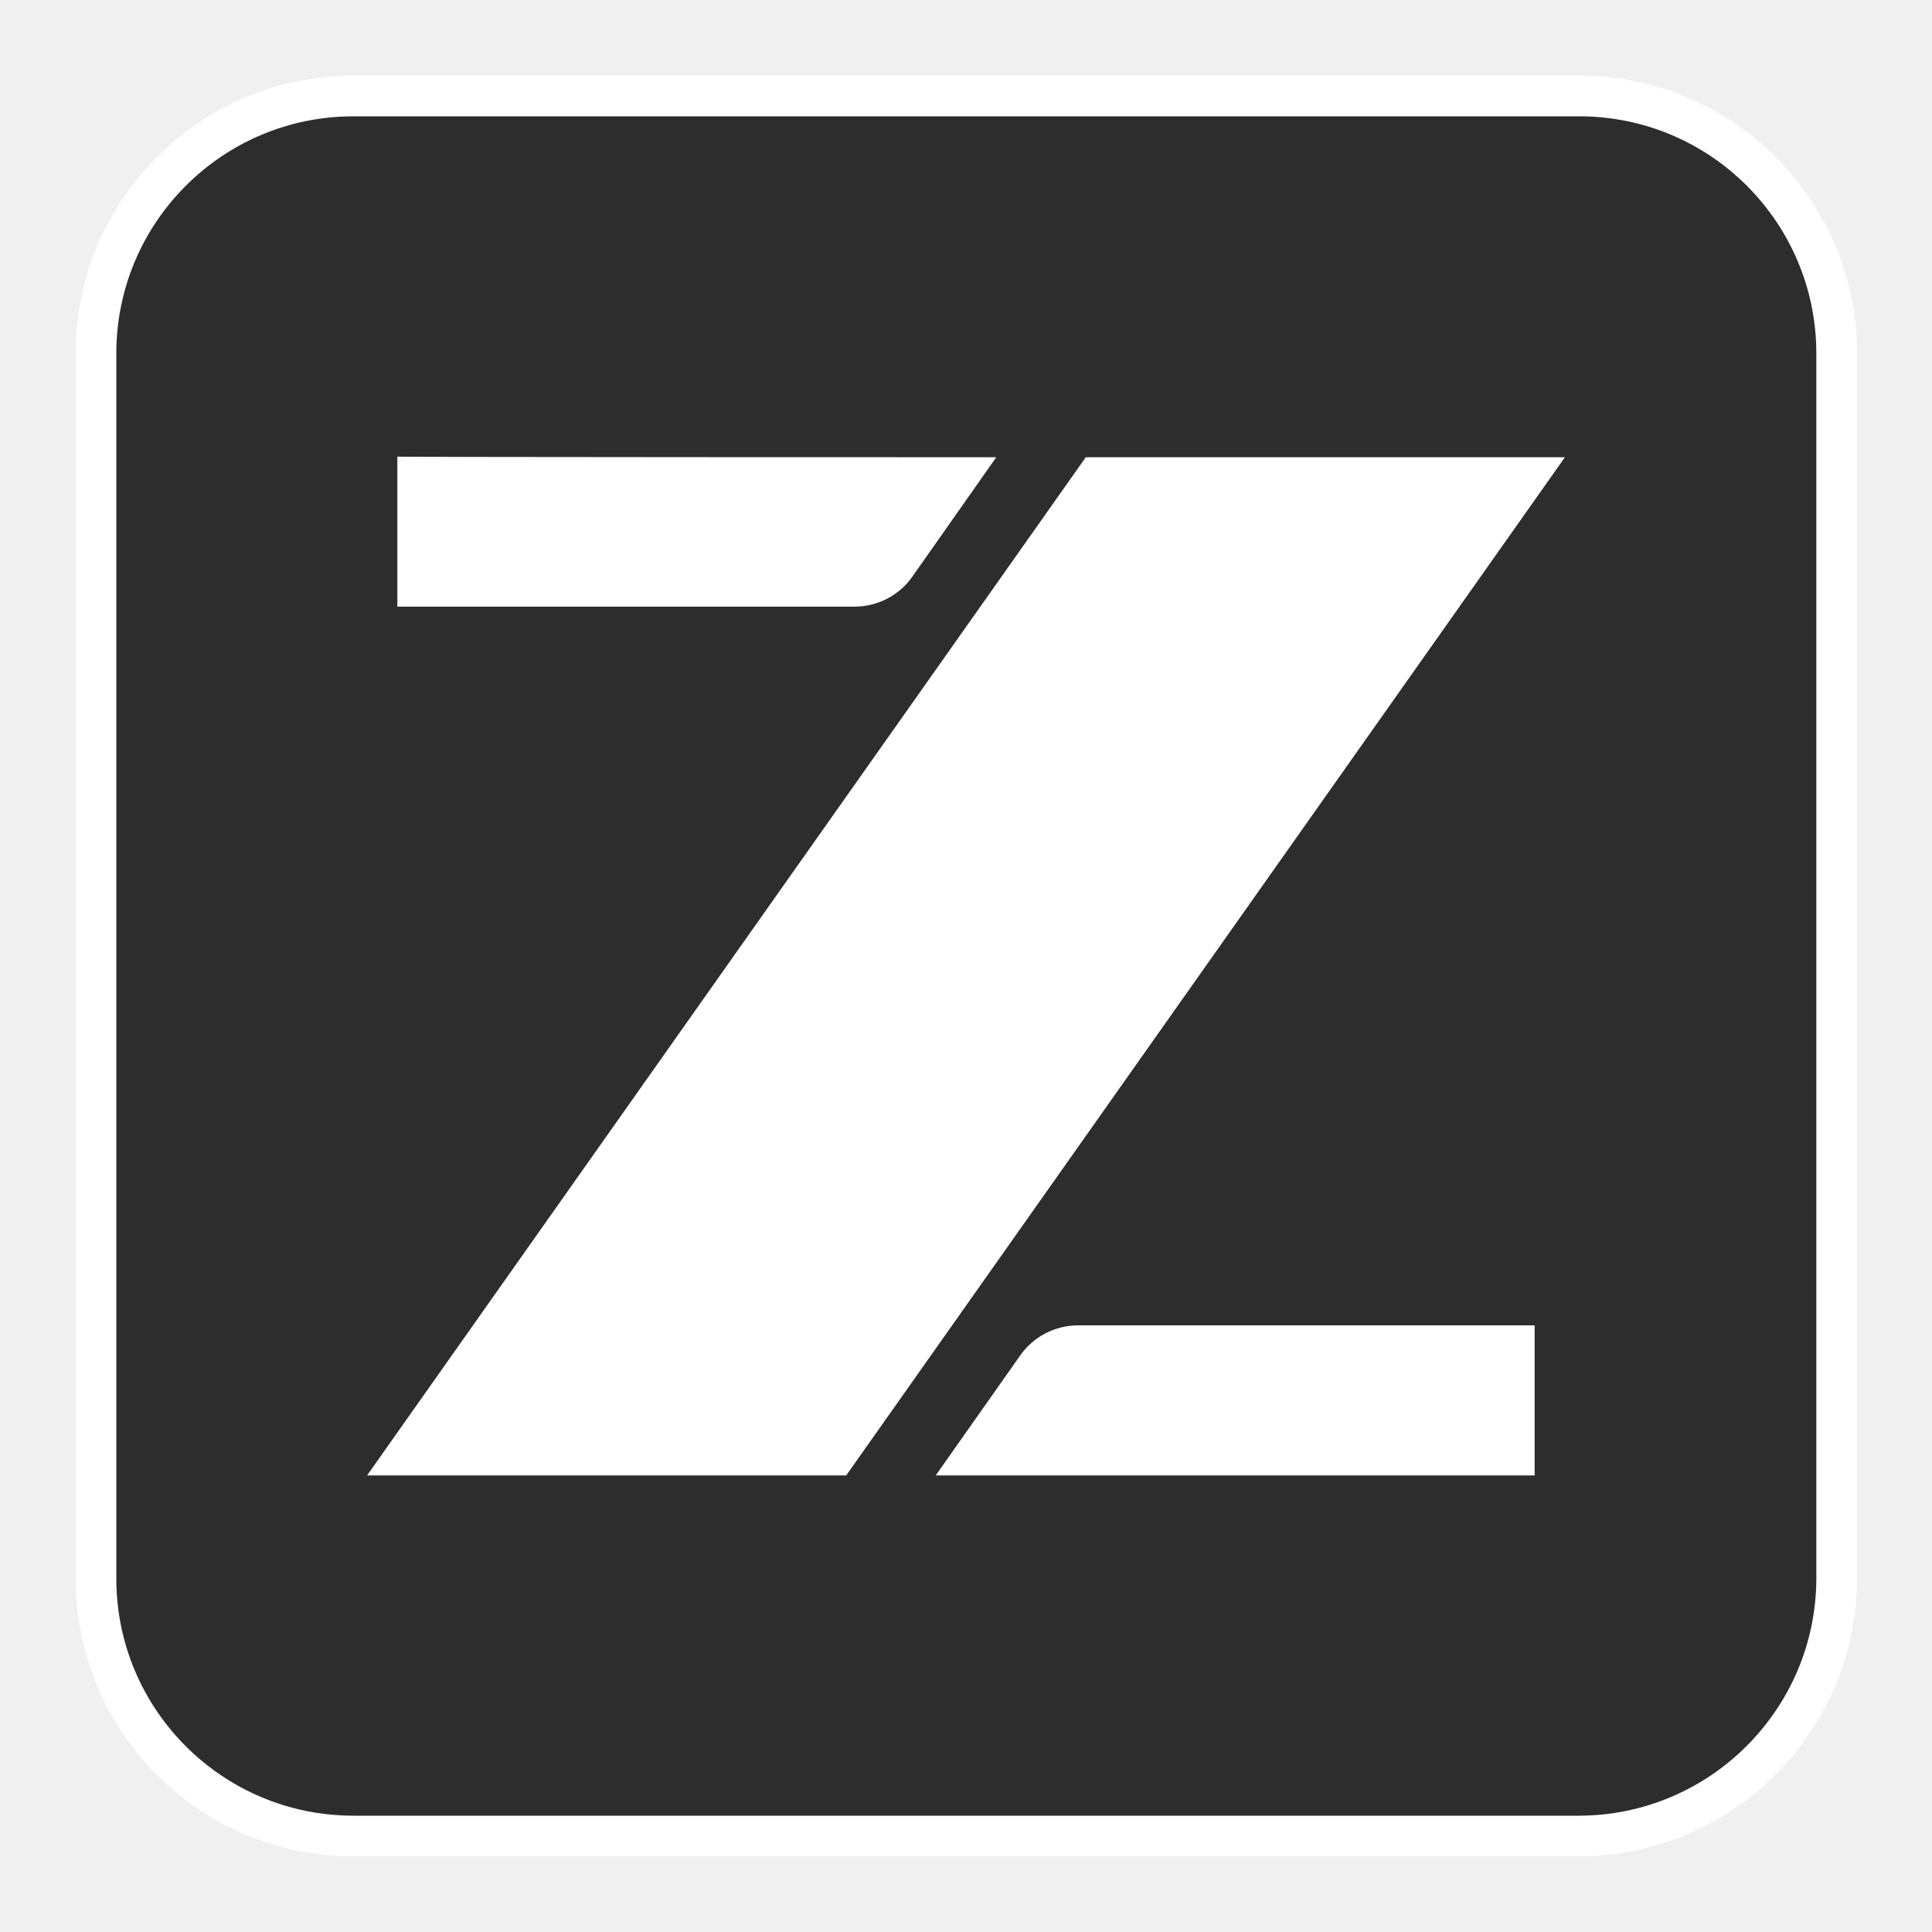
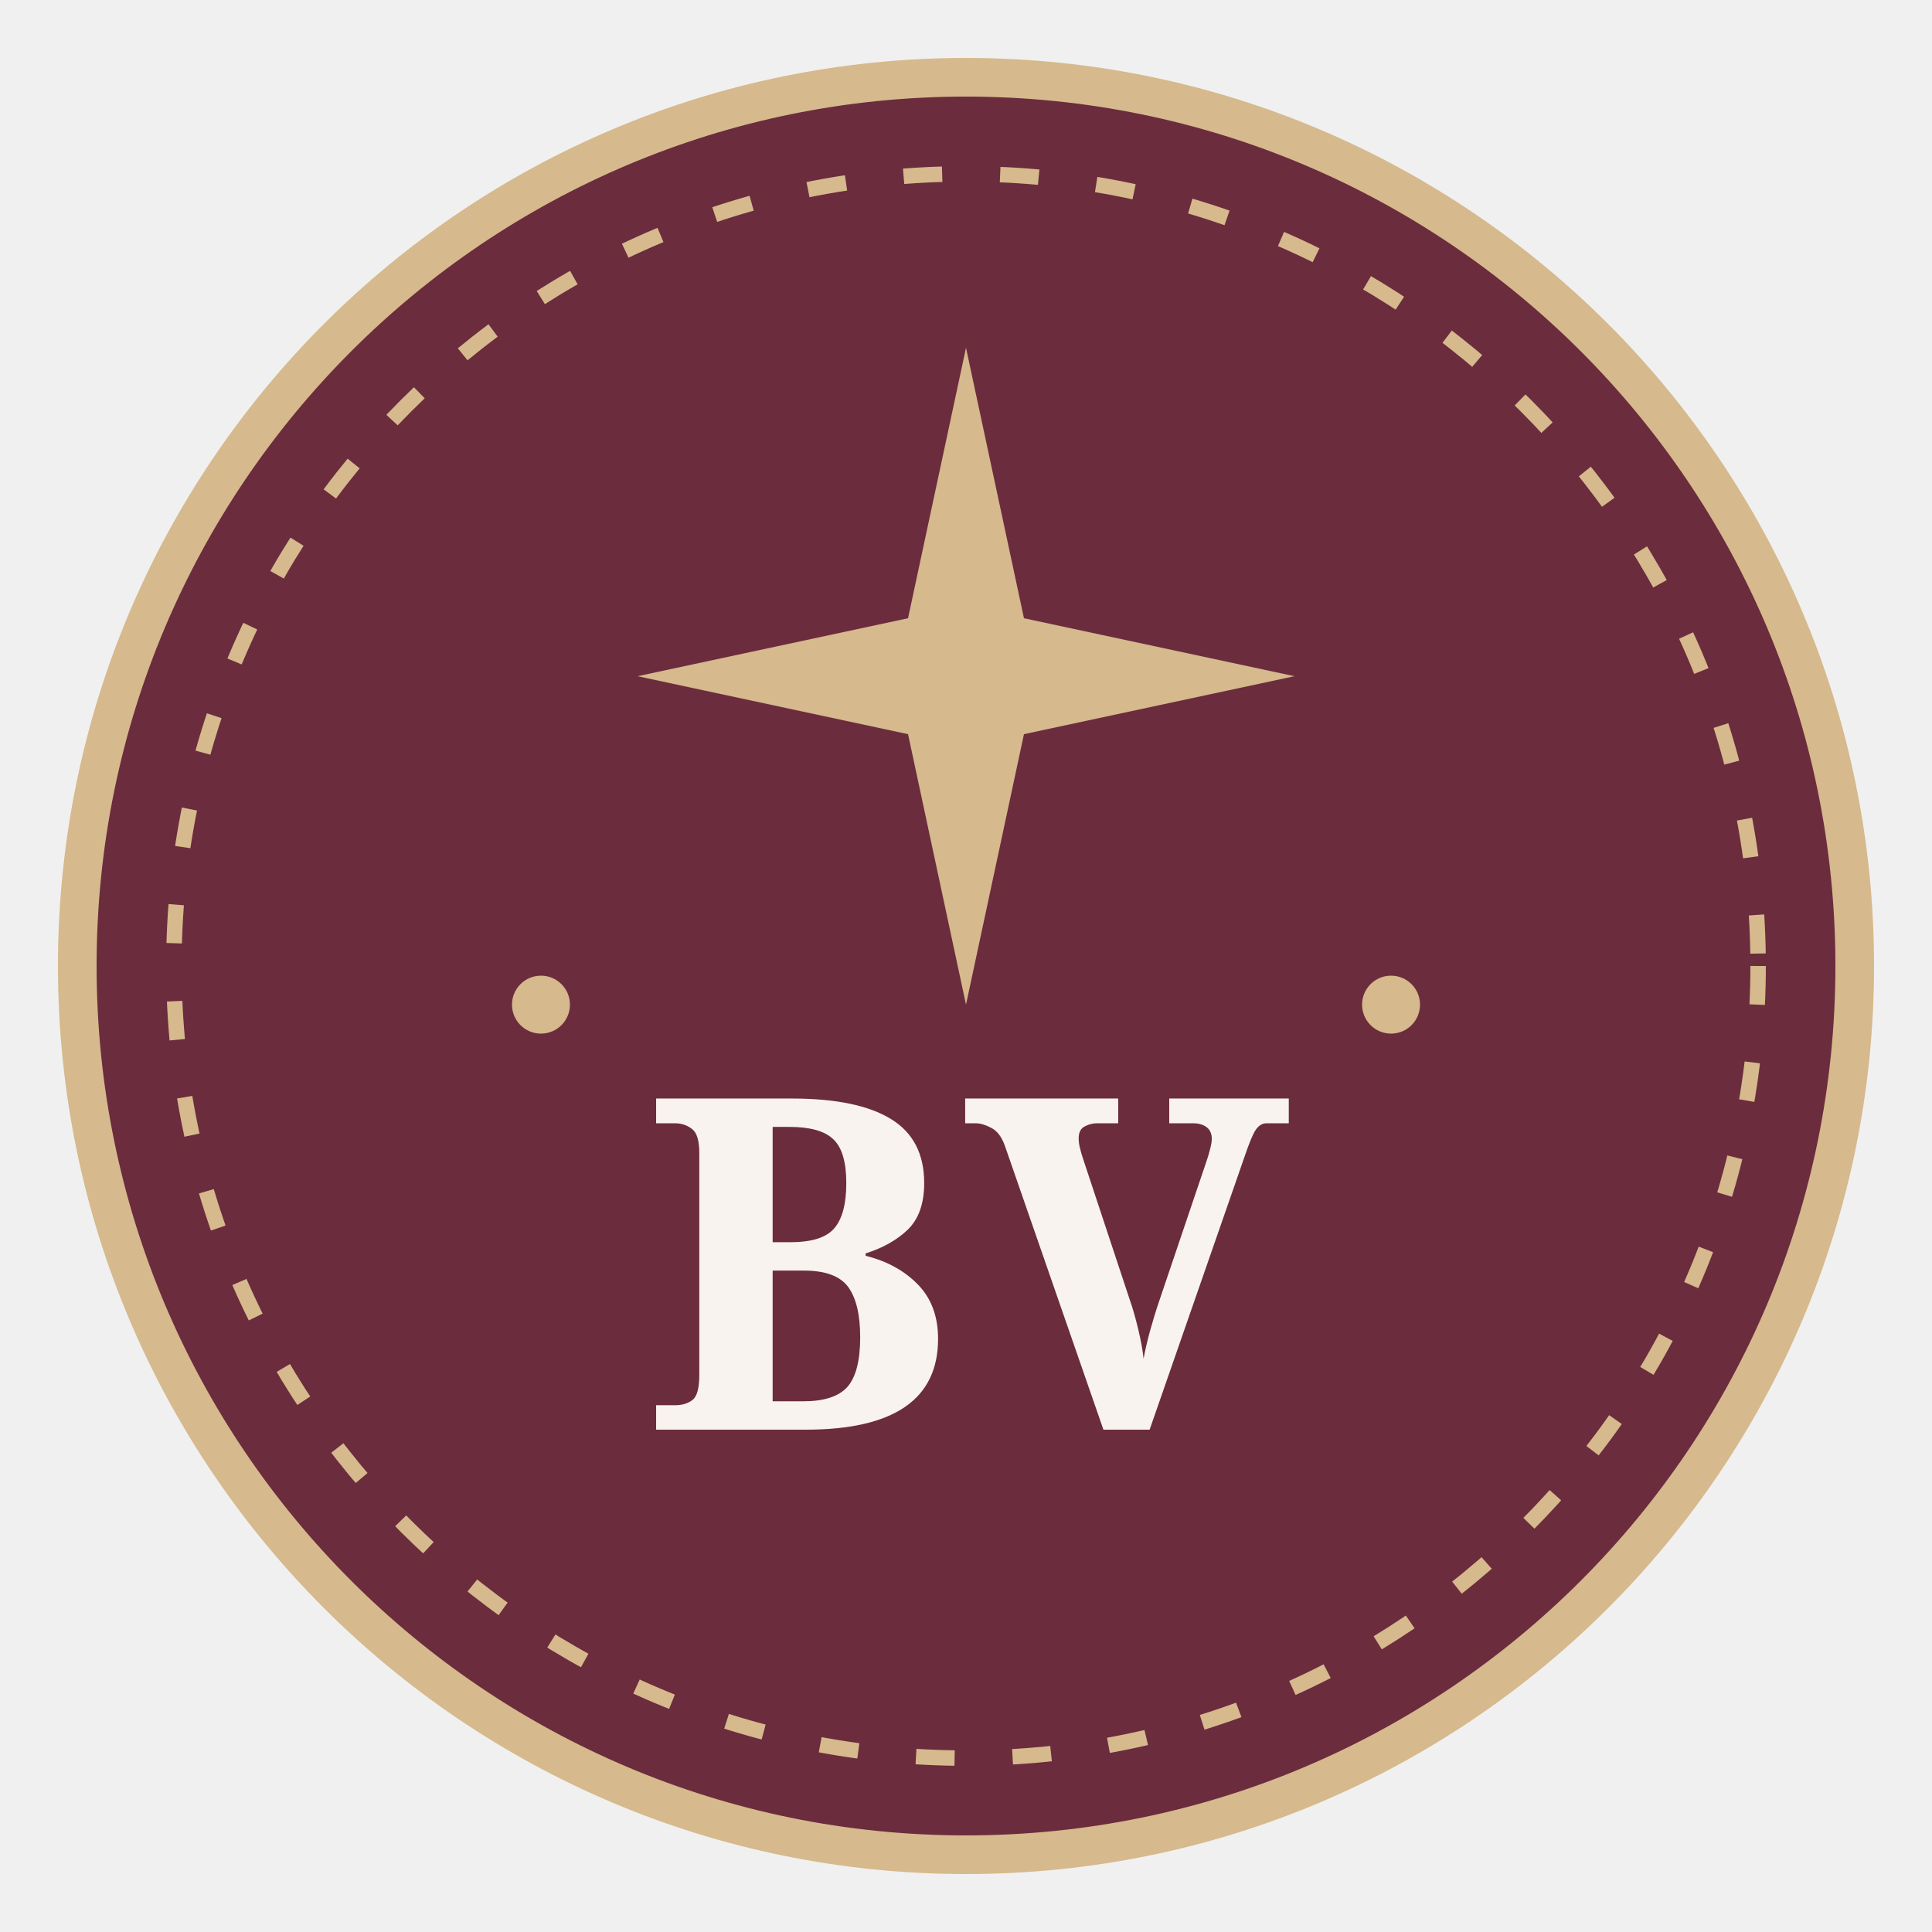
- <svg xmlns="http://www.w3.org/2000/svg" version="1.1" x="0px" y="0px" viewBox="0 0 30 30" style="enable-background:new 0 0 30 30;" xml:space="preserve">
-   <defs>
-     <style type="text/css">
-     .st194{fill:#2D2D2D;stroke:#FFFFFF;stroke-width:0.632;stroke-miterlimit:10;}
-     .st23{fill:#FFFFFF;}
- 
-     .z-breathe {
-       animation: breathe 2.5s ease-in-out infinite;
-     }
- 
-     @keyframes breathe {
-       0%, 100% { opacity: 0.7; }
-       50% { opacity: 1; }
-     }
-   </style>
-   </defs>
-   <g>
-     <path class="st194" d="M24.51,28.51H5.49c-2.21,0-4-1.79-4-4V5.49c0-2.21,1.79-4,4-4h19.03c2.21,0,4,1.79,4,4v19.03     C28.51,26.72,26.72,28.51,24.51,28.51z" />
-     <g class="z-breathe">
-       <path class="st23" d="M15.47,7.1l-1.3,1.85c-0.2,0.29-0.54,0.47-0.9,0.47h-7.1V7.09C6.16,7.1,15.47,7.1,15.47,7.1z" />
-       <polygon class="st23" points="24.3,7.1 13.14,22.91 5.7,22.91 16.86,7.1" />
-       <path class="st23" d="M14.53,22.91l1.31-1.86c0.2-0.29,0.54-0.47,0.9-0.47h7.09v2.33H14.53z" />
-     </g>
-   </g>
+ <svg xmlns="http://www.w3.org/2000/svg" viewBox="0 0 100 100" fill="none">
+   <circle cx="50" cy="50" r="46" fill="#6B2C3E" stroke="#D6B98C" stroke-width="2" />
+   <circle cx="50" cy="50" r="41" stroke="#D6B98C" stroke-width="0.8" stroke-dasharray="2 3" />
+   <path d="M50 18 L53 32 L67 35 L53 38 L50 52 L47 38 L33 35 L47 32 Z" fill="#D6B98C" />
+   <text x="50" y="74" text-anchor="middle" font-family="'Cormorant Garamond', 'Playfair Display', serif" font-size="24" font-weight="600" fill="#F8F3EE" letter-spacing="1.5">BV</text>
+   <circle cx="28" cy="52" r="1.5" fill="#D6B98C" />
+   <circle cx="72" cy="52" r="1.5" fill="#D6B98C" />
</svg>
